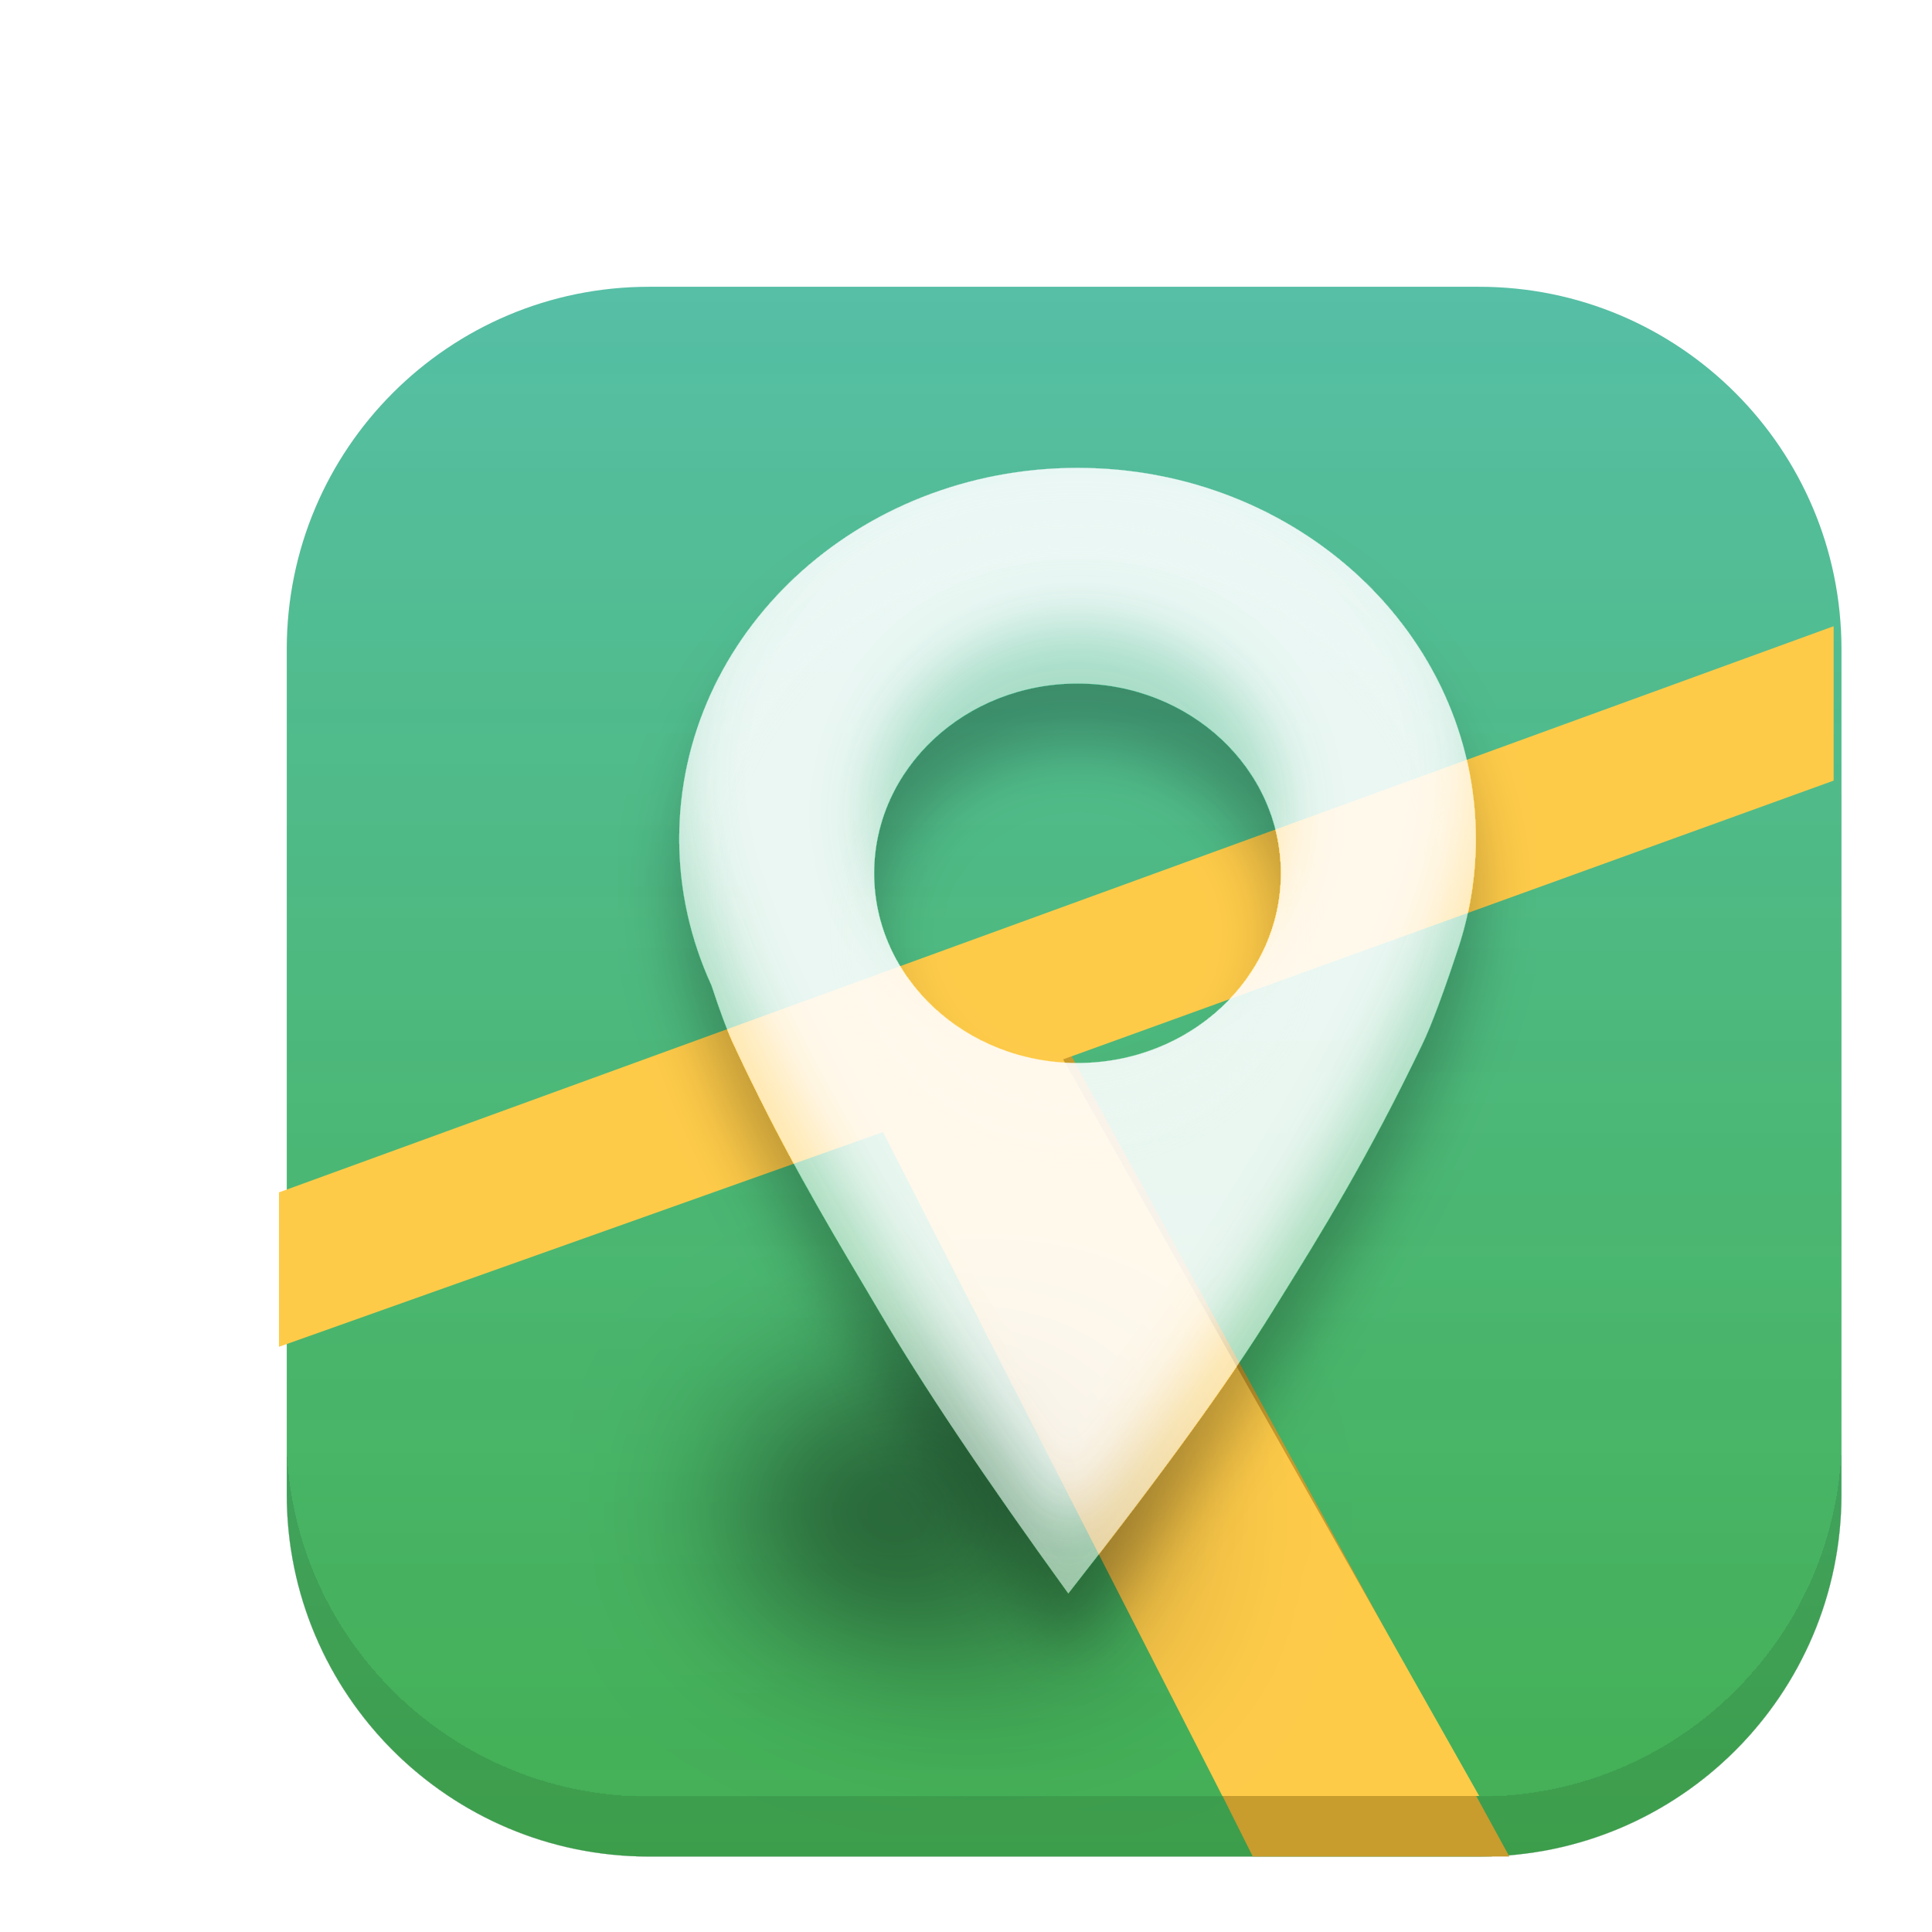
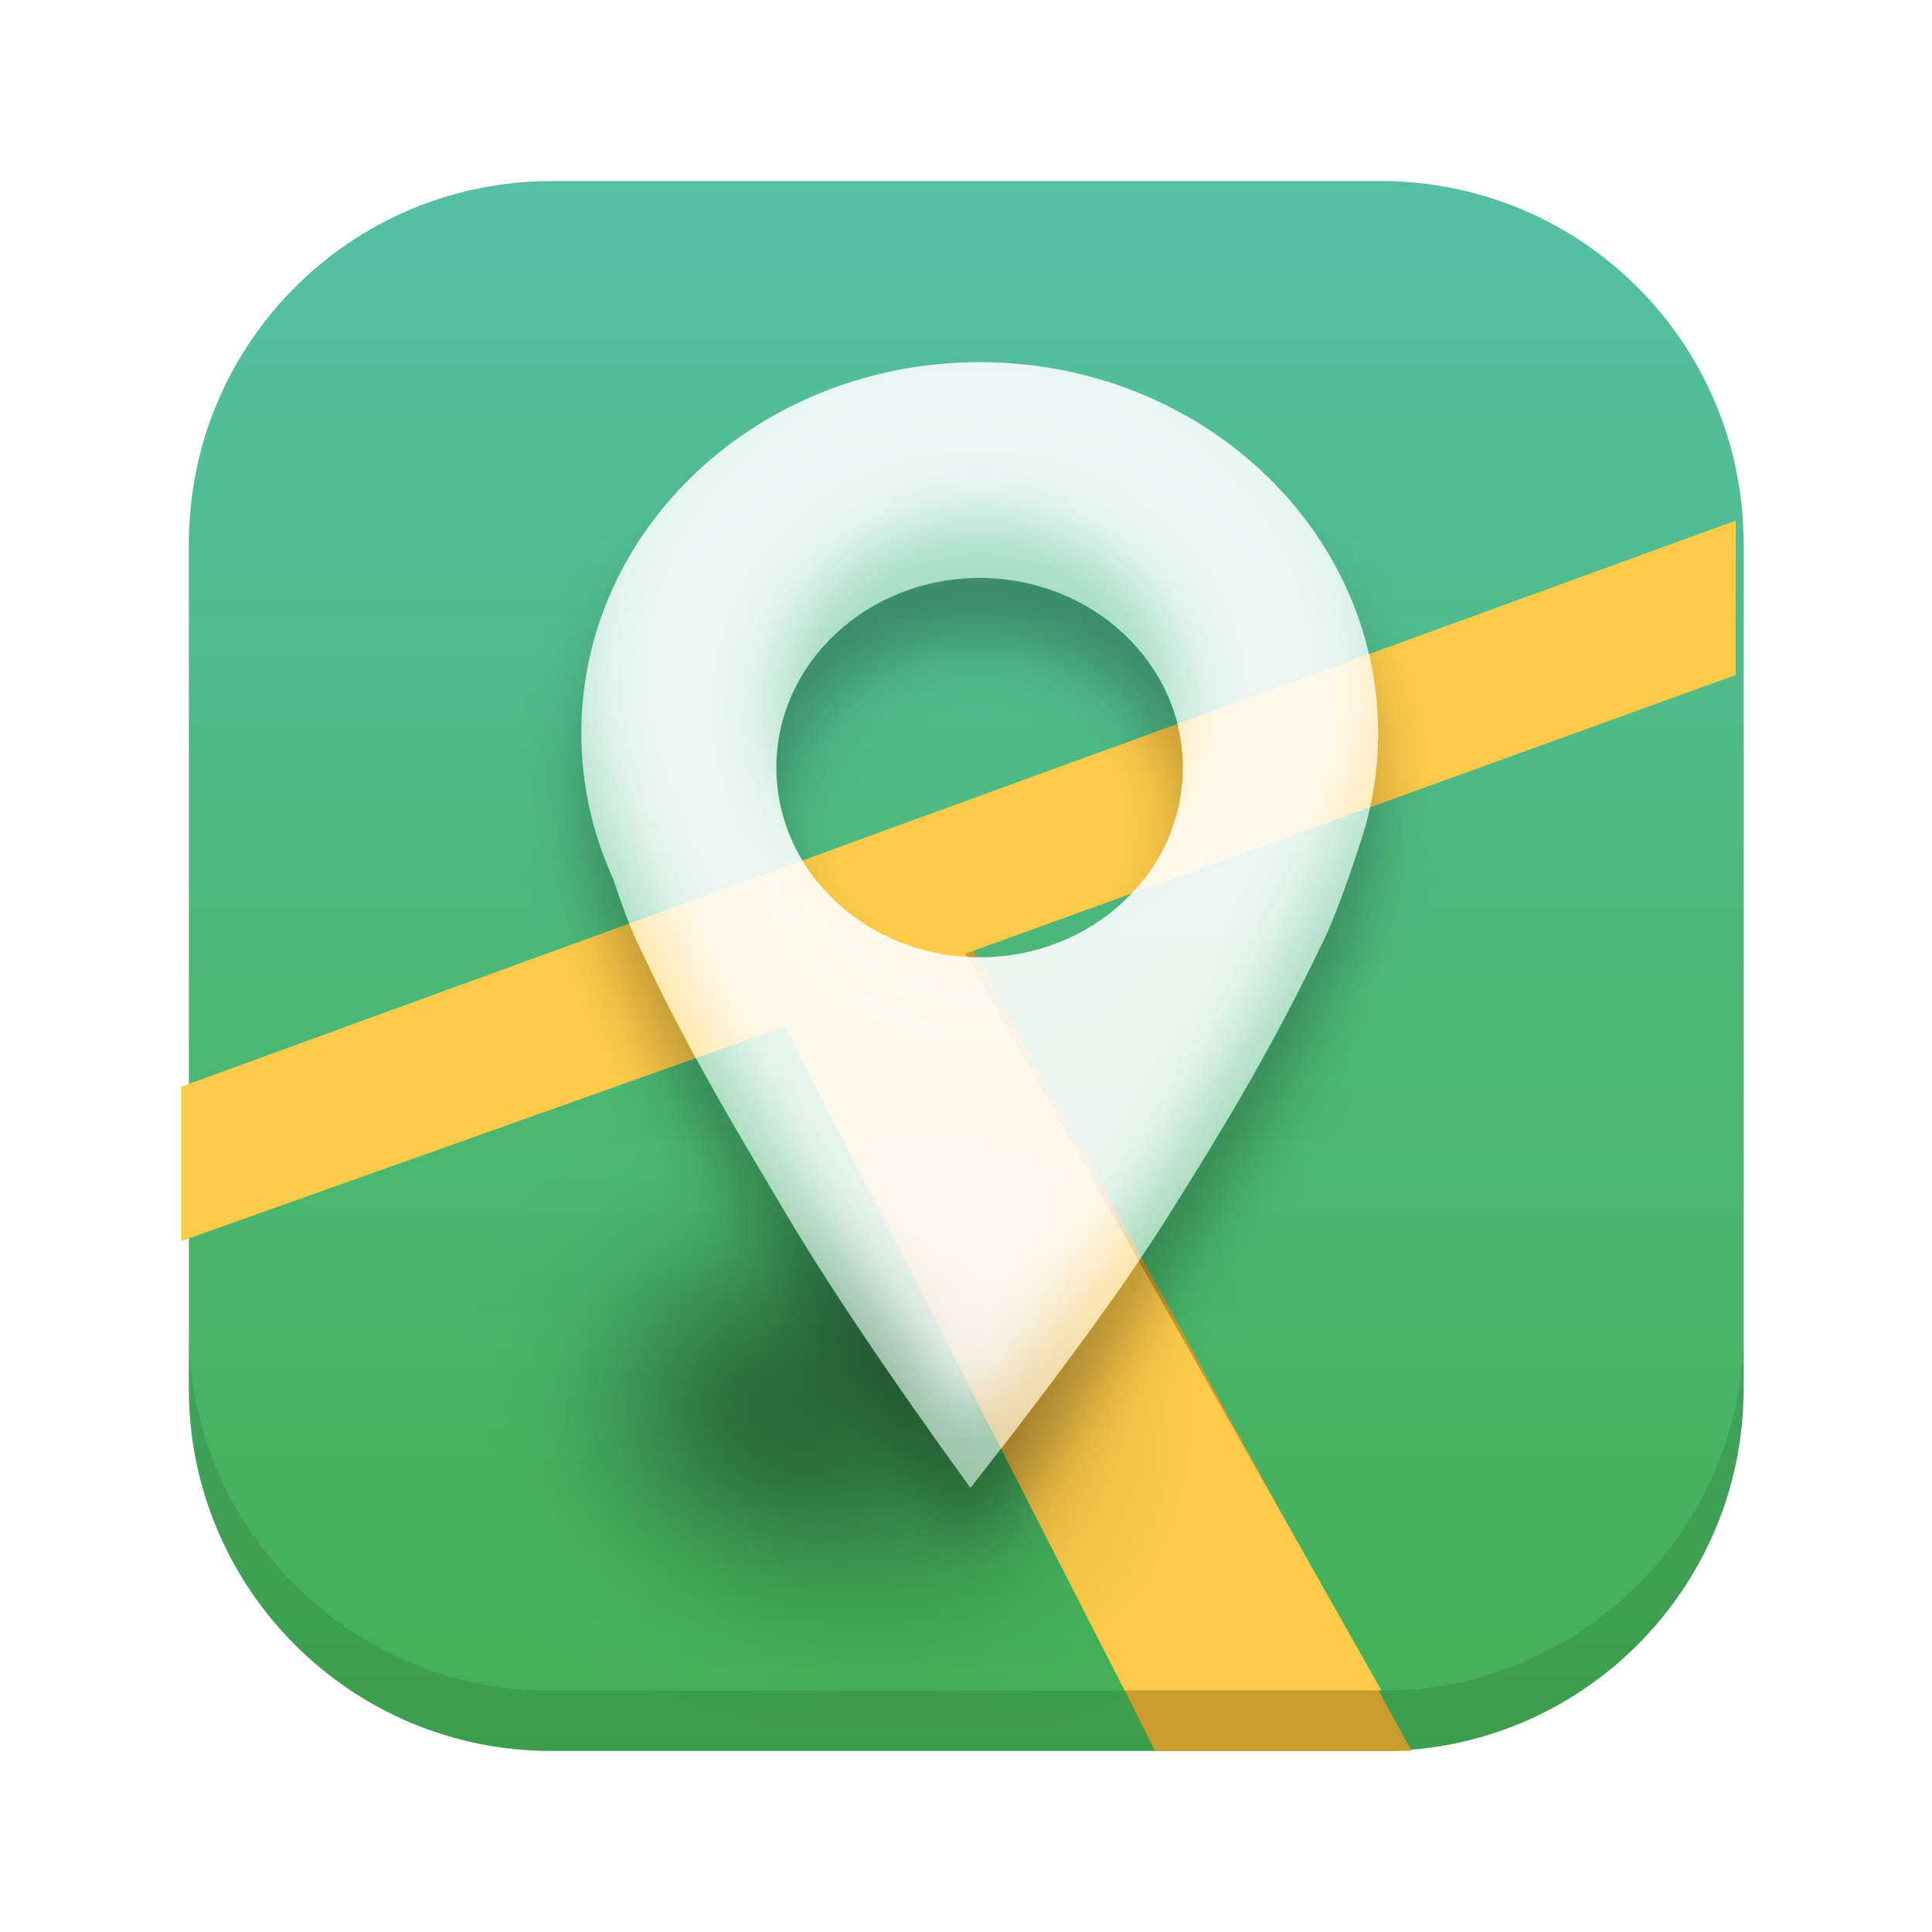
<svg xmlns="http://www.w3.org/2000/svg" width="128" height="128" viewBox="0 0 128 128" fill="none">
  <g filter="url(#filter0_i_914_30)">
-     <rect x="19" y="19" width="103" height="104" rx="24" fill="url(#paint0_linear_914_30)" />
-     <rect x="19" y="19" width="103" height="104" rx="24" fill="url(#paint1_linear_914_30)" />
+     <rect x="12.517" y="12" width="103" height="104" rx="24" fill="url(#paint0_linear_914_30)" />
+     <rect x="12.517" y="12" width="103" height="104" rx="24" fill="url(#paint1_linear_914_30)" />
  </g>
-   <path fill-rule="evenodd" clip-rule="evenodd" d="M56 69L68 64.5L100 123H83L56 69Z" fill="#C89C2D" />
-   <path fill-rule="evenodd" clip-rule="evenodd" d="M18.483 78.999L121.483 41.488V51.718L70.436 70.185L98 118.988H80.984L58.5 75L18.483 89.229" fill="#FECB49" />
+   <path fill-rule="evenodd" clip-rule="evenodd" d="M49.517 62L61.517 57.5L93.517 116H76.517L49.517 62Z" fill="#C89C2D" />
+   <path fill-rule="evenodd" clip-rule="evenodd" d="M12 71.999L115 34.488V44.718L63.953 63.185L91.517 111.988H74.5L52.017 68L12 82.229" fill="#FECB49" />
  <g opacity="0.581" filter="url(#filter1_f_914_30)">
-     <path d="M71.389 111.571C84.412 111.571 94.97 106.455 94.97 100.143C94.97 93.831 84.412 88.714 71.389 88.714C58.365 88.714 47.807 93.831 47.807 100.143C47.807 106.455 58.365 111.571 71.389 111.571Z" fill="url(#paint2_radial_914_30)" />
+     <path d="M64.905 104.571C77.929 104.571 88.487 99.455 88.487 93.143C88.487 86.831 77.929 81.714 64.905 81.714C51.882 81.714 41.324 86.831 41.324 93.143C41.324 99.455 51.882 104.571 64.905 104.571Z" fill="url(#paint2_radial_914_30)" />
  </g>
  <g style="mix-blend-mode:hard-light" filter="url(#filter2_dii_914_30)">
-     <path fill-rule="evenodd" clip-rule="evenodd" d="M90.066 38.214C85.286 33.755 78.682 31 71.389 31C64.096 31 57.491 33.755 52.712 38.214C47.95 42.656 45 48.791 45 55.571C45 58.996 45.752 62.257 47.136 65.28C47.682 66.95 48.163 68.238 48.583 69.143C51.685 75.826 54.779 81.034 57.07 84.89L57.075 84.898C57.491 85.599 57.881 86.256 58.24 86.868C61.092 91.739 65.272 97.975 70.778 105.577C76.98 97.674 81.494 91.433 84.32 86.857C84.557 86.472 84.806 86.071 85.067 85.652L85.07 85.647C87.407 81.885 90.647 76.67 94.254 69.136C94.845 67.903 95.648 65.745 96.662 62.663C97.387 60.42 97.777 58.038 97.777 55.571C97.777 48.791 94.828 42.656 90.066 38.214ZM84.864 57.857C84.864 64.8 78.831 70.429 71.389 70.429C63.947 70.429 57.914 64.8 57.914 57.857C57.914 50.914 63.947 45.286 71.389 45.286C78.831 45.286 84.864 50.914 84.864 57.857Z" fill="#F0F0F2" />
+     <path fill-rule="evenodd" clip-rule="evenodd" d="M83.583 31.214C78.803 26.755 72.198 24 64.905 24C57.612 24 51.008 26.755 46.228 31.214C41.467 35.656 38.517 41.791 38.517 48.571C38.517 51.996 39.269 55.257 40.653 58.28C41.198 59.95 41.68 61.238 42.1 62.143C45.202 68.826 48.296 74.034 50.586 77.89L50.591 77.898C51.008 78.599 51.398 79.256 51.756 79.868C54.609 84.739 58.788 90.975 64.295 98.576C70.496 90.674 75.011 84.433 77.836 79.857C78.074 79.472 78.323 79.071 78.584 78.652L78.587 78.647C80.923 74.885 84.163 69.67 87.771 62.136C88.362 60.903 89.165 58.745 90.178 55.663C90.904 53.42 91.294 51.038 91.294 48.571C91.294 41.791 88.344 35.656 83.583 31.214ZM78.38 50.857C78.38 57.8 72.347 63.429 64.905 63.429C57.463 63.429 51.43 57.8 51.43 50.857C51.43 43.914 57.463 38.286 64.905 38.286C72.347 38.286 78.38 43.914 78.38 50.857Z" fill="#F0F0F2" />
  </g>
  <defs>
-     <filter id="filter0_i_914_30" x="19" y="19" width="103" height="104" filterUnits="userSpaceOnUse" color-interpolation-filters="sRGB">
+     <filter id="filter0_i_914_30" x="12.517" y="12" width="103" height="104" filterUnits="userSpaceOnUse" color-interpolation-filters="sRGB">
      <feFlood flood-opacity="0" result="BackgroundImageFix" />
      <feBlend mode="normal" in="SourceGraphic" in2="BackgroundImageFix" result="shape" />
      <feColorMatrix in="SourceAlpha" type="matrix" values="0 0 0 0 0 0 0 0 0 0 0 0 0 0 0 0 0 0 127 0" result="hardAlpha" />
      <feOffset dy="-4" />
      <feComposite in2="hardAlpha" operator="arithmetic" k2="-1" k3="1" />
      <feColorMatrix type="matrix" values="0 0 0 0 0 0 0 0 0 0 0 0 0 0 0 0 0 0 0.1 0" />
      <feBlend mode="normal" in2="shape" result="effect1_innerShadow_914_30" />
    </filter>
-     <filter id="filter1_f_914_30" x="37.807" y="78.714" width="67.163" height="42.857" filterUnits="userSpaceOnUse" color-interpolation-filters="sRGB">
+     <filter id="filter1_f_914_30" x="31.324" y="71.714" width="67.163" height="42.857" filterUnits="userSpaceOnUse" color-interpolation-filters="sRGB">
      <feFlood flood-opacity="0" result="BackgroundImageFix" />
      <feBlend mode="normal" in="SourceGraphic" in2="BackgroundImageFix" result="shape" />
      <feGaussianBlur stdDeviation="5" result="effect1_foregroundBlur_914_30" />
    </filter>
-     <filter id="filter2_dii_914_30" x="41" y="27" width="60.778" height="86.576" filterUnits="userSpaceOnUse" color-interpolation-filters="sRGB">
+     <filter id="filter2_dii_914_30" x="34.517" y="20" width="60.778" height="86.576" filterUnits="userSpaceOnUse" color-interpolation-filters="sRGB">
      <feFlood flood-opacity="0" result="BackgroundImageFix" />
      <feColorMatrix in="SourceAlpha" type="matrix" values="0 0 0 0 0 0 0 0 0 0 0 0 0 0 0 0 0 0 127 0" result="hardAlpha" />
      <feOffset dy="4" />
      <feGaussianBlur stdDeviation="2" />
      <feComposite in2="hardAlpha" operator="out" />
      <feColorMatrix type="matrix" values="0 0 0 0 0 0 0 0 0 0 0 0 0 0 0 0 0 0 0.25 0" />
      <feBlend mode="normal" in2="BackgroundImageFix" result="effect1_dropShadow_914_30" />
      <feBlend mode="normal" in="SourceGraphic" in2="effect1_dropShadow_914_30" result="shape" />
      <feColorMatrix in="SourceAlpha" type="matrix" values="0 0 0 0 0 0 0 0 0 0 0 0 0 0 0 0 0 0 127 0" result="hardAlpha" />
      <feOffset dy="-4" />
      <feGaussianBlur stdDeviation="2" />
      <feComposite in2="hardAlpha" operator="arithmetic" k2="-1" k3="1" />
      <feColorMatrix type="matrix" values="0 0 0 0 0.176 0 0 0 0 0.176 0 0 0 0 0.176 0 0 0 0.25 0" />
      <feBlend mode="normal" in2="shape" result="effect2_innerShadow_914_30" />
      <feColorMatrix in="SourceAlpha" type="matrix" values="0 0 0 0 0 0 0 0 0 0 0 0 0 0 0 0 0 0 127 0" result="hardAlpha" />
      <feOffset dy="4" />
      <feGaussianBlur stdDeviation="2" />
      <feComposite in2="hardAlpha" operator="arithmetic" k2="-1" k3="1" />
      <feColorMatrix type="matrix" values="0 0 0 0 0.941 0 0 0 0 0.941 0 0 0 0 0.949 0 0 0 0.2 0" />
      <feBlend mode="normal" in2="effect2_innerShadow_914_30" result="effect3_innerShadow_914_30" />
    </filter>
-     <linearGradient id="paint0_linear_914_30" x1="70.5" y1="19" x2="70.5" y2="123" gradientUnits="userSpaceOnUse">
+     <linearGradient id="paint0_linear_914_30" x1="64.017" y1="12" x2="64.017" y2="116" gradientUnits="userSpaceOnUse">
      <stop stop-color="#56BFA6" />
      <stop offset="1" stop-color="#49D05E" />
    </linearGradient>
-     <linearGradient id="paint1_linear_914_30" x1="70.5" y1="19" x2="70.5" y2="123" gradientUnits="userSpaceOnUse">
+     <linearGradient id="paint1_linear_914_30" x1="64.017" y1="12" x2="64.017" y2="116" gradientUnits="userSpaceOnUse">
      <stop stop-color="#2D2D2D" stop-opacity="0" />
      <stop offset="1" stop-color="#2D2D2D" stop-opacity="0.2" />
    </linearGradient>
-     <radialGradient id="paint2_radial_914_30" cx="0" cy="0" r="1" gradientUnits="userSpaceOnUse" gradientTransform="translate(57.5661 100.145) scale(23.5814 24)">
+     <radialGradient id="paint2_radial_914_30" cx="0" cy="0" r="1" gradientUnits="userSpaceOnUse" gradientTransform="translate(51.0827 93.1448) scale(23.5814 24)">
      <stop />
      <stop offset="1" stop-opacity="0" />
    </radialGradient>
  </defs>
</svg>
